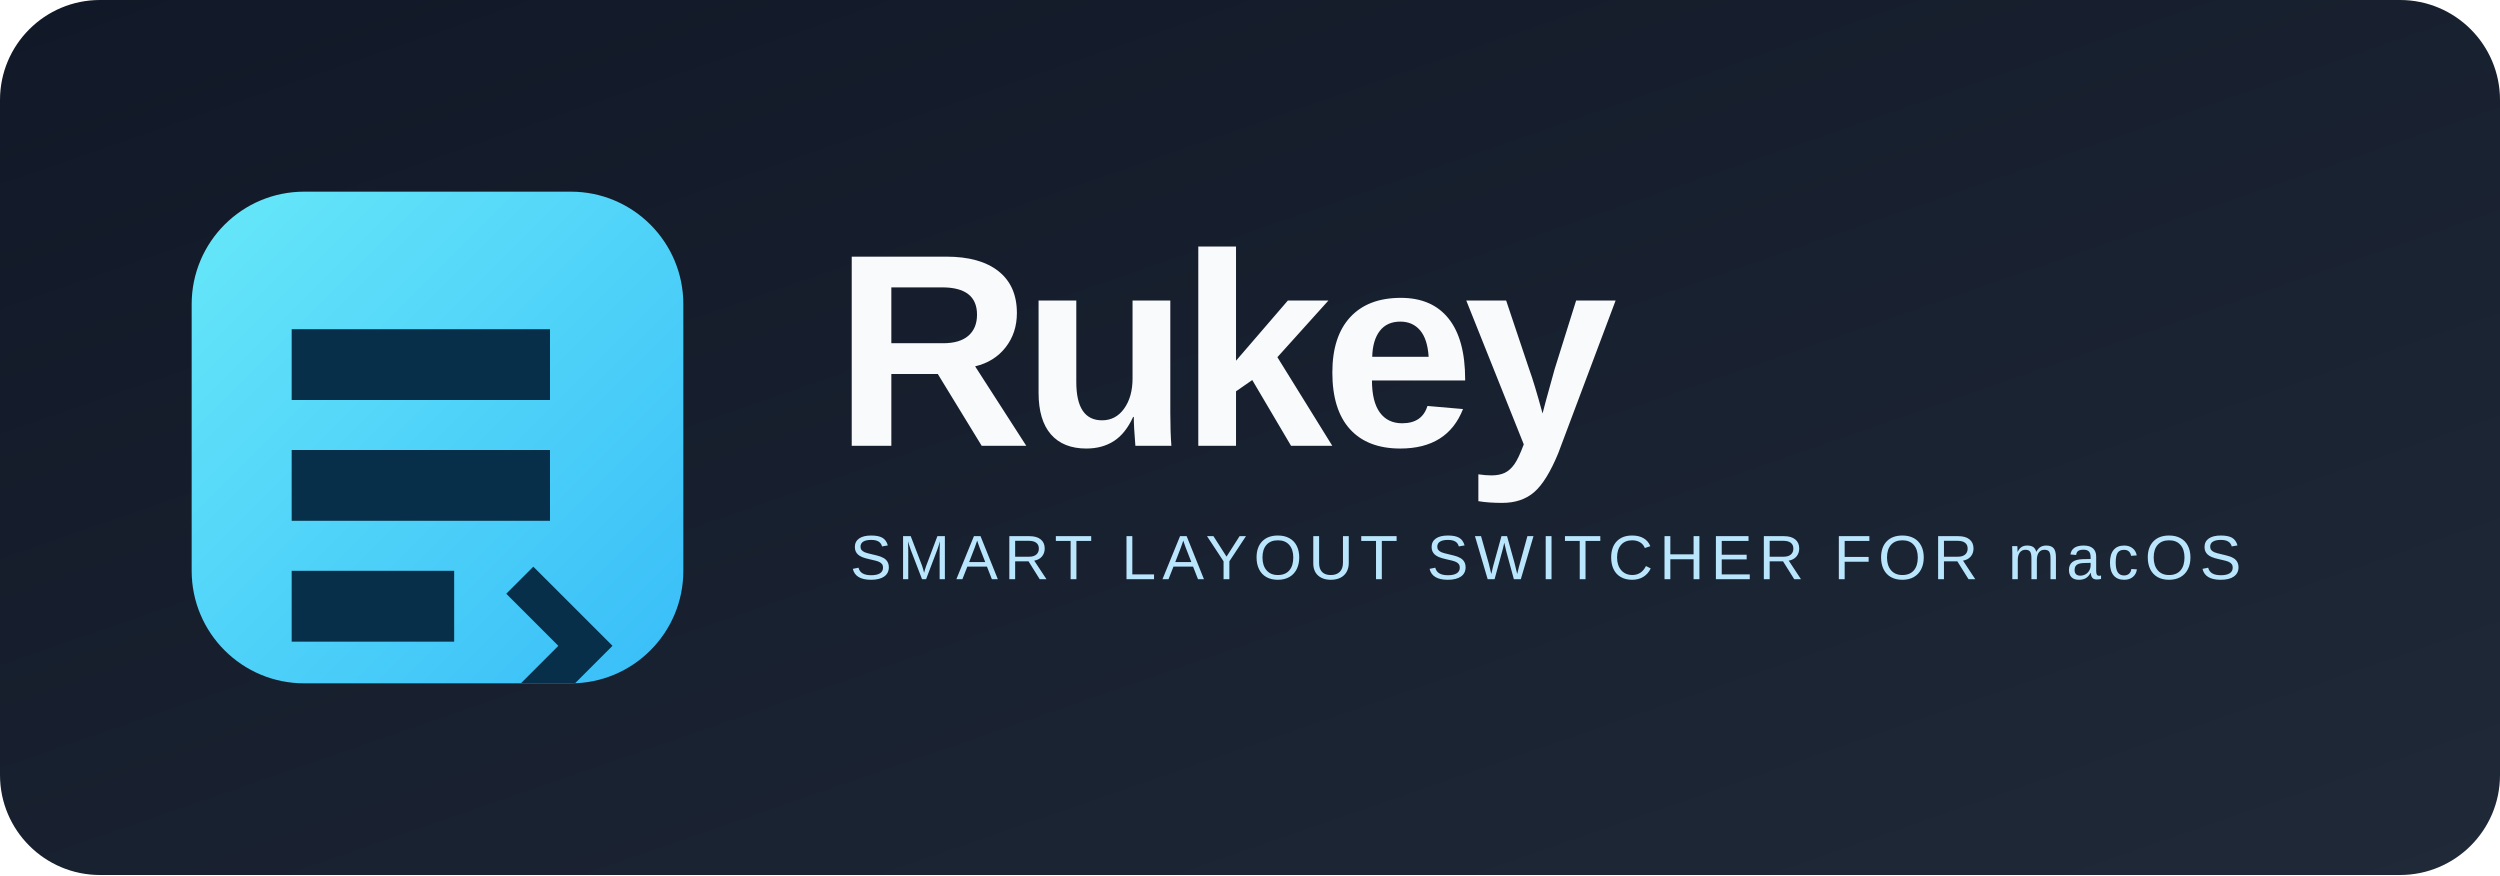
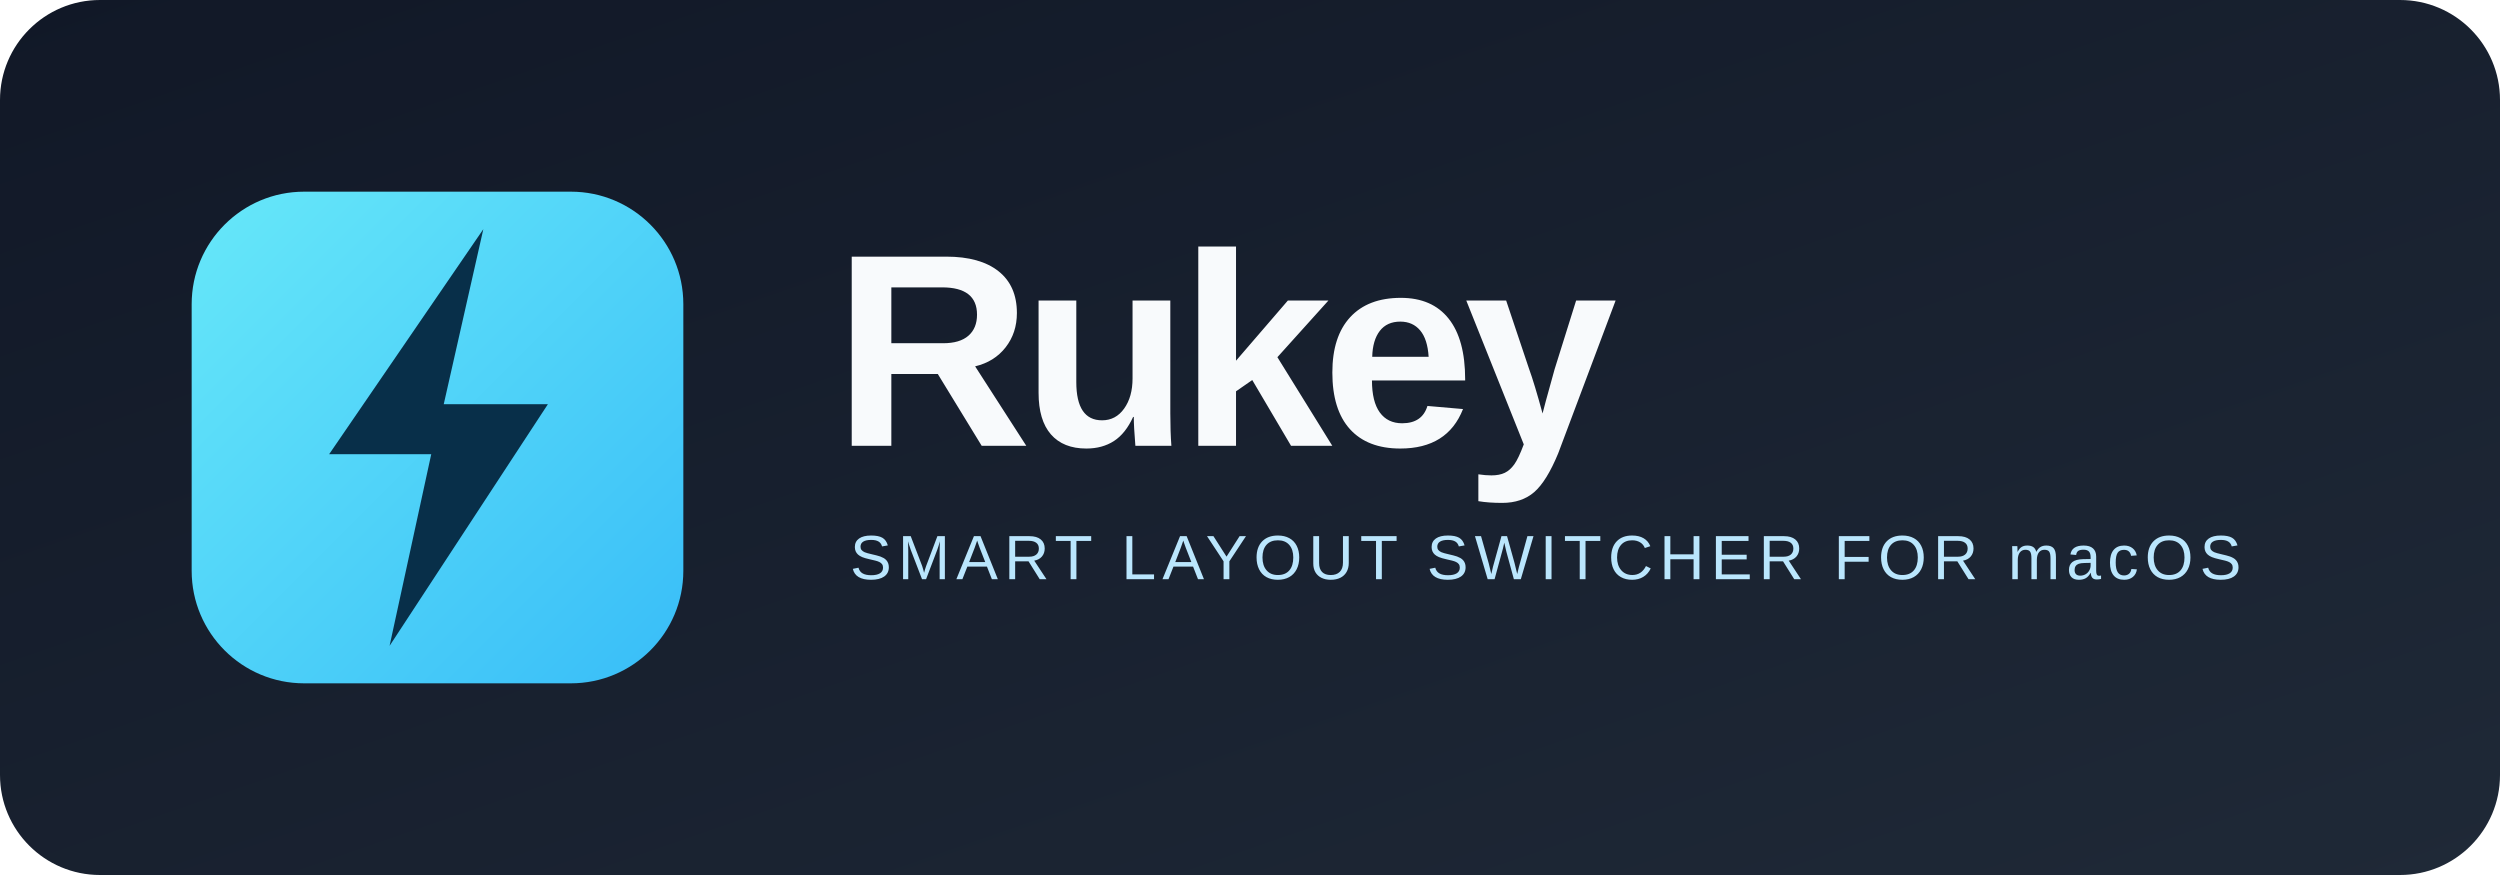
<svg xmlns="http://www.w3.org/2000/svg" width="1200" height="420" viewBox="0 0 1200 420" role="img" aria-labelledby="title desc">
  <defs>
    <linearGradient id="bg" x1="0" y1="0" x2="1" y2="1">
      <stop offset="0" stop-color="#111827" />
      <stop offset="1" stop-color="#1f2937" />
    </linearGradient>
    <linearGradient id="accent" x1="0" y1="0" x2="1" y2="1">
      <stop offset="0" stop-color="#67e8f9" />
      <stop offset="1" stop-color="#38bdf8" />
    </linearGradient>
    <clipPath id="icon-clip">
      <rect x="10" y="10" width="236" height="236" rx="54" />
    </clipPath>
  </defs>
  <rect width="1200" height="420" rx="48" fill="url(#bg)" />
  <g transform="translate(82 82)">
    <rect x="10" y="10" width="236" height="236" rx="54" fill="url(#accent)" />
    <g clip-path="url(#icon-clip)" fill="#082f49">
-       <path d="M58 76h124v34H58zm0 58h124v34H58zm0 58h78v34H58z" />
-       <path d="M174 190l38 38-38 38-13-13 25-25-25-25z" />
+       <path d="M150 28L76 136h49l-20 92 76-116h-50z" />
    </g>
  </g>
  <text x="400" y="214" fill="#f8fafc" font-family="Helvetica Neue,Arial,sans-serif" font-size="132" font-weight="700" letter-spacing="-5">Rukey</text>
  <text x="408" y="278" fill="#bae6fd" font-family="Helvetica Neue,Arial,sans-serif" font-size="30" letter-spacing="3">SMART LAYOUT SWITCHER FOR macOS</text>
</svg>
